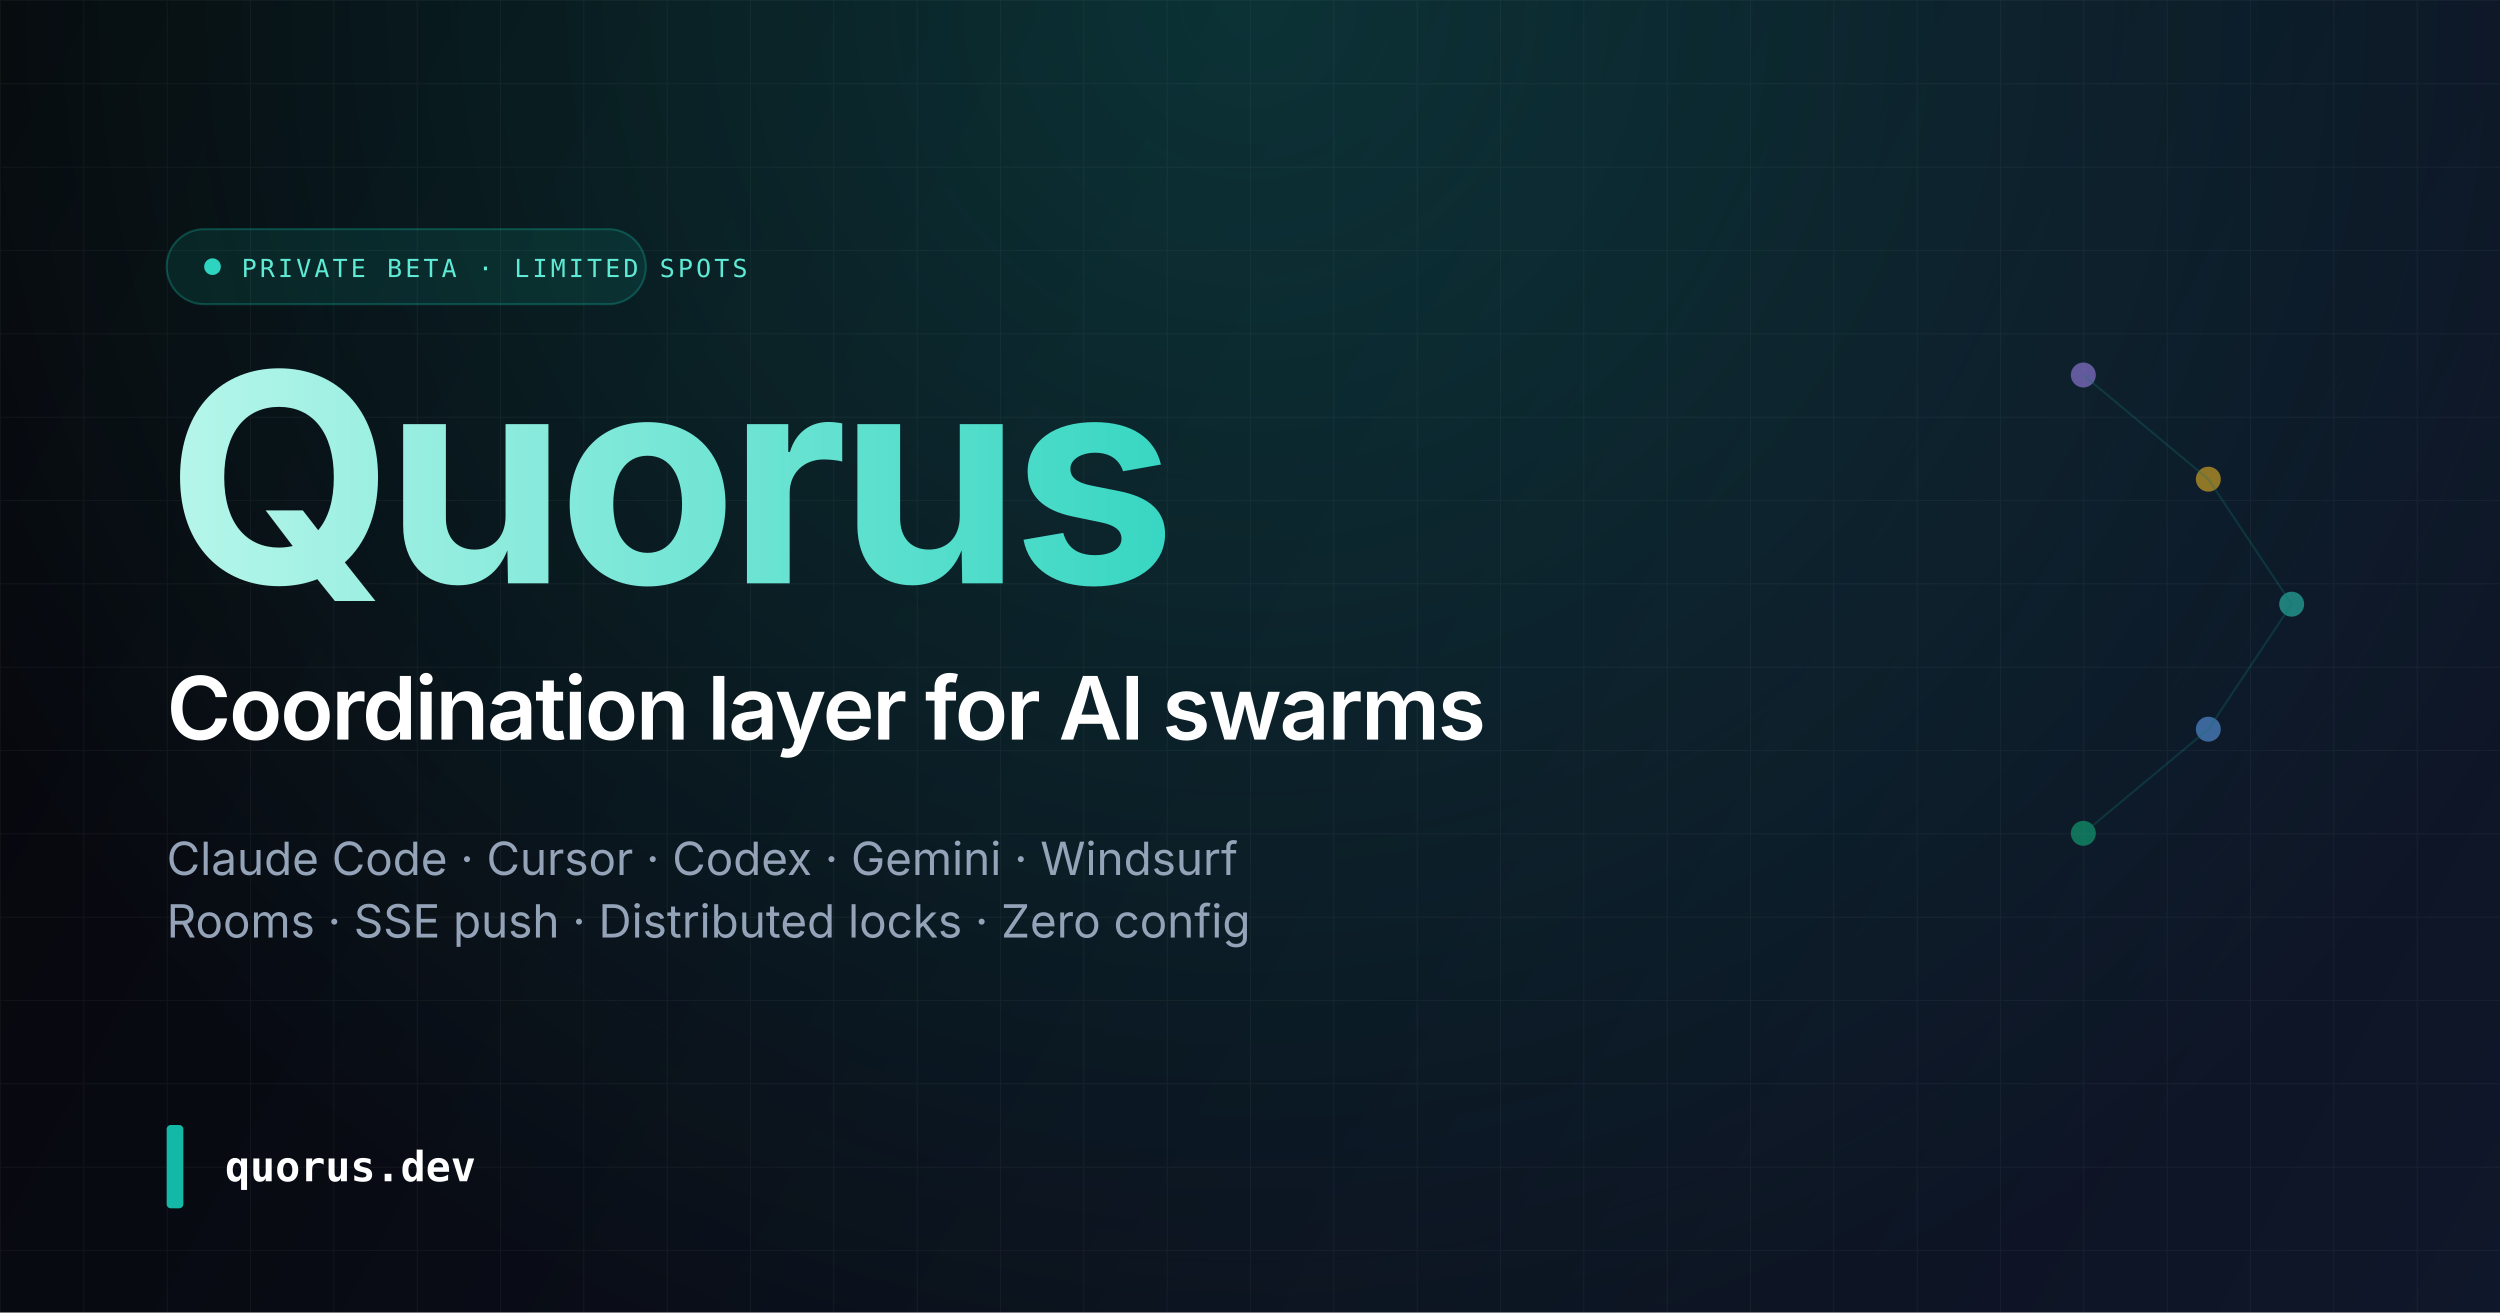
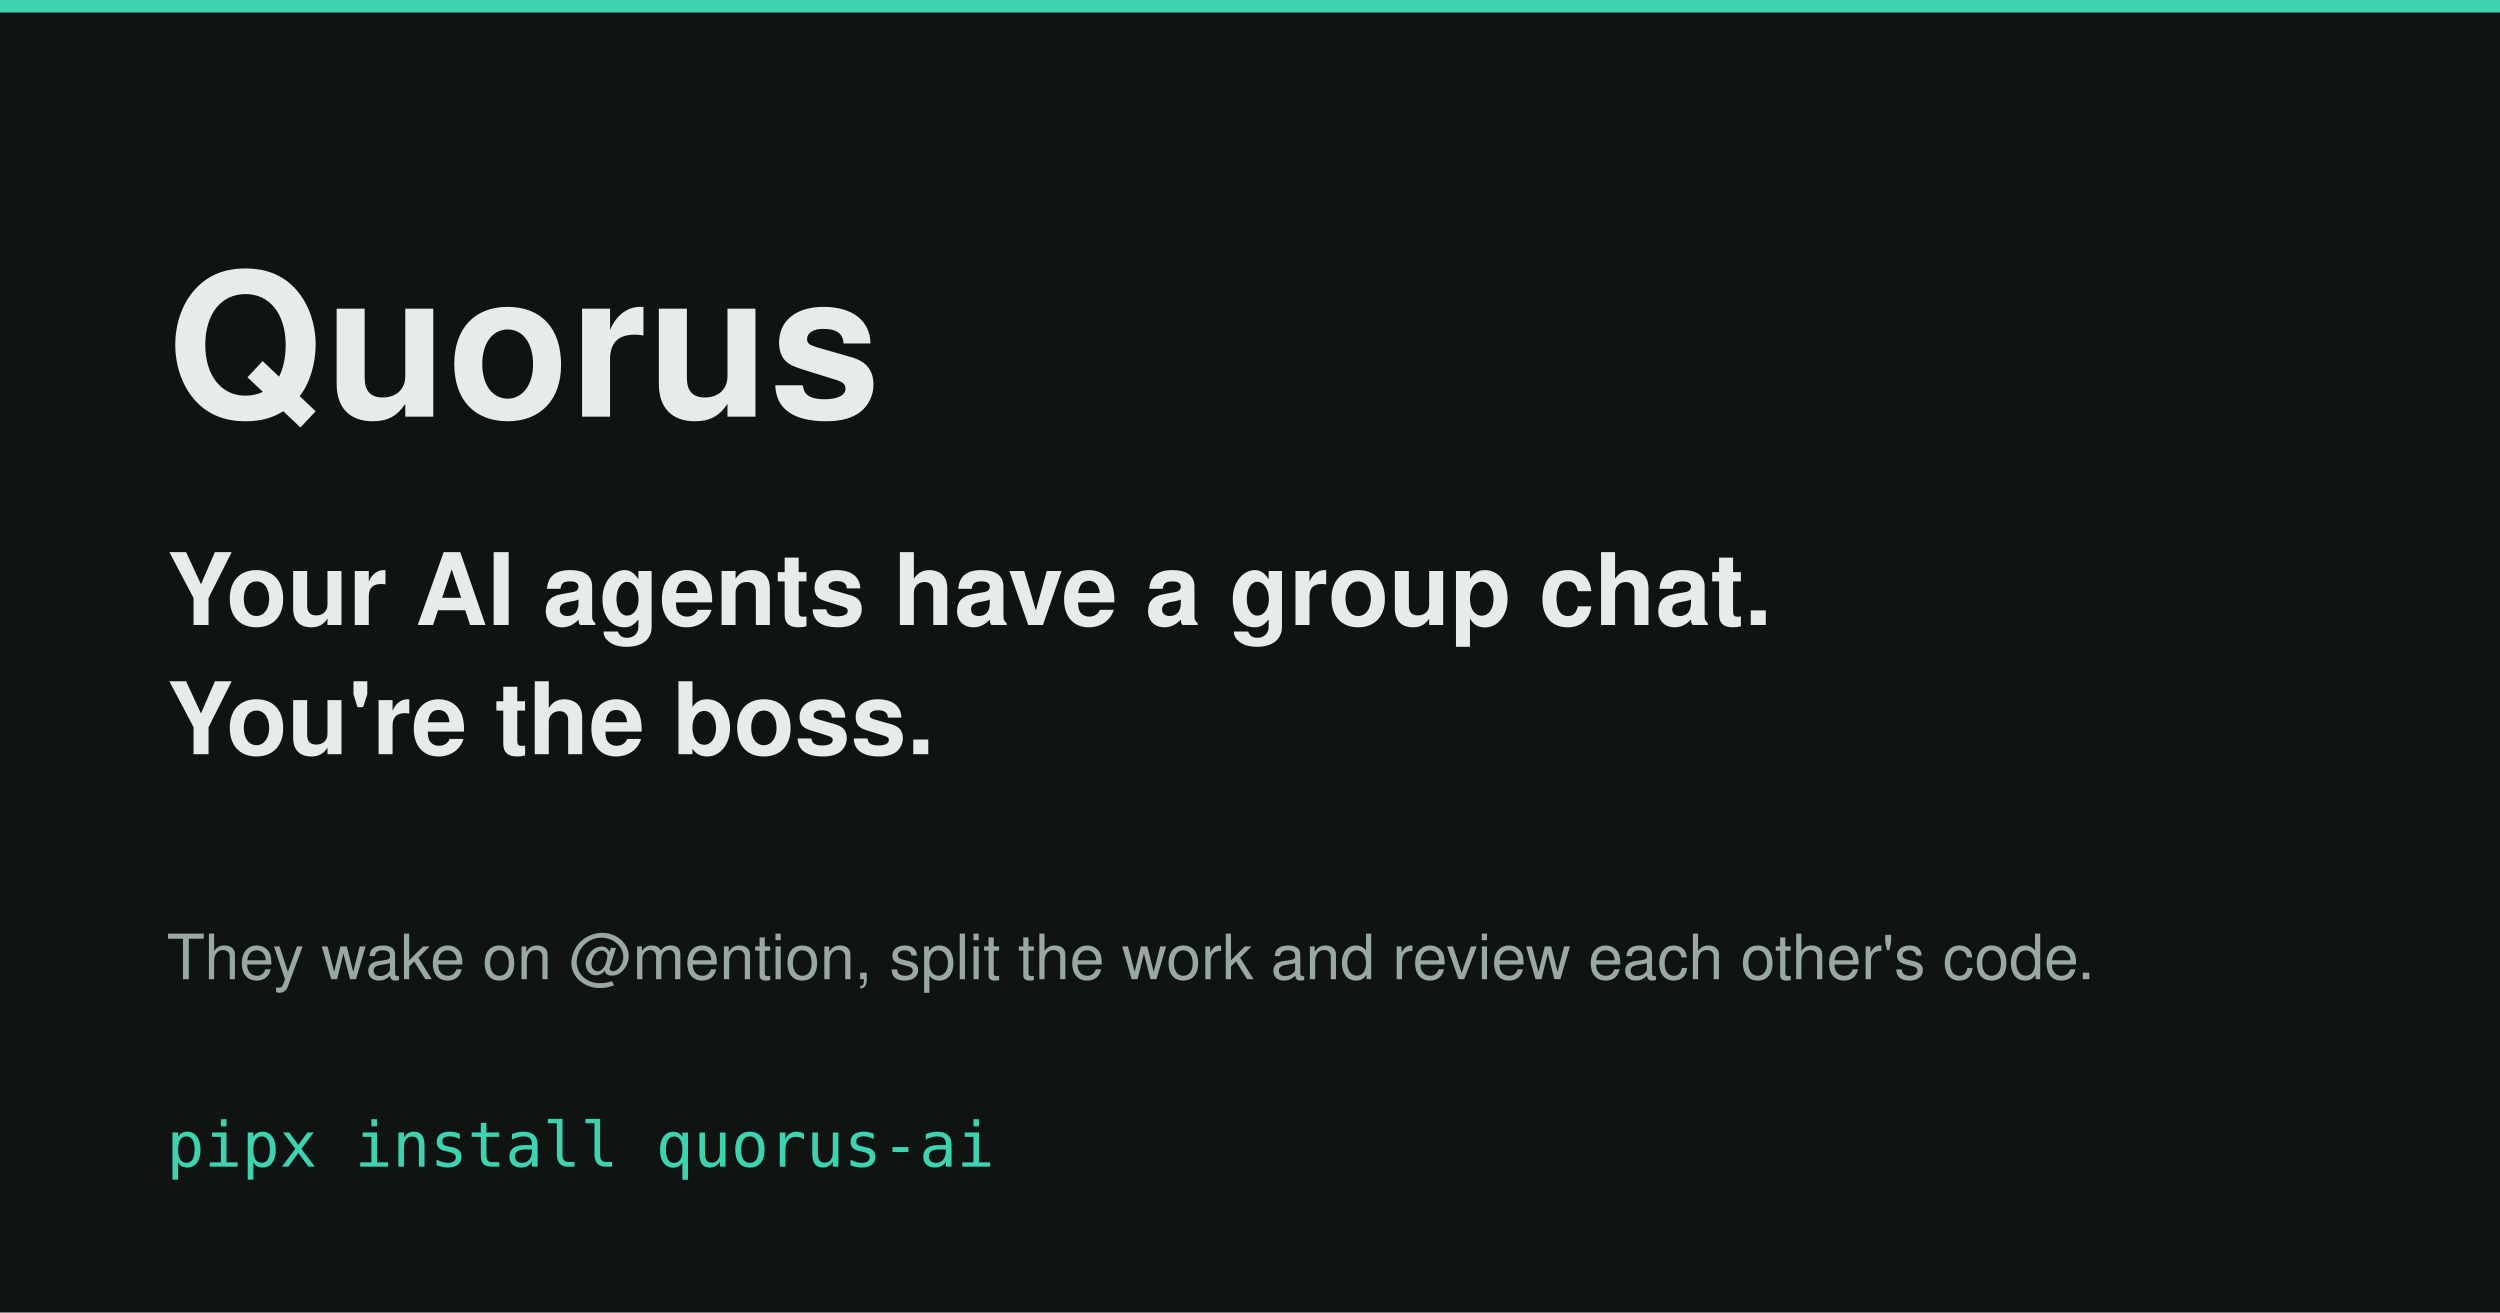
- <svg xmlns="http://www.w3.org/2000/svg" width="1200" height="630" viewBox="0 0 1200 630" fill="none">
-   <defs>
-     <linearGradient id="bg" x1="0" y1="0" x2="1200" y2="630" gradientUnits="userSpaceOnUse">
-       <stop offset="0" stop-color="#06060a" />
-       <stop offset="1" stop-color="#0f172a" />
-     </linearGradient>
-     <radialGradient id="glow" cx="600" cy="0" r="700" gradientUnits="userSpaceOnUse">
-       <stop offset="0" stop-color="#14b8a6" stop-opacity="0.22" />
-       <stop offset="1" stop-color="#14b8a6" stop-opacity="0" />
-     </radialGradient>
-     <linearGradient id="title" x1="0" y1="0" x2="1200" y2="0" gradientUnits="userSpaceOnUse">
-       <stop offset="0" stop-color="#ccfbf1" />
-       <stop offset="0.5" stop-color="#2dd4bf" />
-       <stop offset="1" stop-color="#14b8a6" />
-     </linearGradient>
-     <pattern id="grid" x="0" y="0" width="40" height="40" patternUnits="userSpaceOnUse">
-       <path d="M 40 0 L 0 0 0 40" fill="none" stroke="rgba(255,255,255,0.04)" stroke-width="1" />
-     </pattern>
-   </defs>
-   <rect width="1200" height="630" fill="url(#bg)" />
-   <rect width="1200" height="630" fill="url(#grid)" />
-   <rect width="1200" height="630" fill="url(#glow)" />
-   <g transform="translate(80, 110)">
-     <rect x="0" y="0" width="230" height="36" rx="18" fill="#14b8a6" fill-opacity="0.12" stroke="#14b8a6" stroke-opacity="0.3" />
-     <circle cx="22" cy="18" r="4" fill="#2dd4bf" />
-     <text x="36" y="23" font-family="ui-monospace, SF Mono, Menlo, monospace" font-size="12" fill="#5eead4" letter-spacing="1.5">PRIVATE BETA · LIMITED SPOTS</text>
-   </g>
-   <text x="80" y="280" font-family="-apple-system, BlinkMacSystemFont, 'Segoe UI', sans-serif" font-size="140" font-weight="700" letter-spacing="-4" fill="url(#title)">Quorus</text>
-   <text x="80" y="355" font-family="-apple-system, BlinkMacSystemFont, 'Segoe UI', sans-serif" font-size="42" font-weight="600" letter-spacing="-1" fill="#ffffff">Coordination layer for AI swarms</text>
-   <text x="80" y="420" font-family="-apple-system, BlinkMacSystemFont, 'Segoe UI', sans-serif" font-size="22" font-weight="400" fill="#94a3b8">Claude Code · Cursor · Codex · Gemini · Windsurf</text>
-   <text x="80" y="450" font-family="-apple-system, BlinkMacSystemFont, 'Segoe UI', sans-serif" font-size="22" font-weight="400" fill="#94a3b8">Rooms · SSE push · Distributed locks · Zero config</text>
-   <g transform="translate(80, 540)">
-     <rect x="0" y="0" width="8" height="40" rx="2" fill="#14b8a6" />
-     <text x="28" y="27" font-family="ui-monospace, SF Mono, Menlo, monospace" font-size="20" font-weight="600" fill="#ffffff">quorus.dev</text>
-   </g>
-   <g opacity="0.55">
-     <circle cx="1000" cy="180" r="6" fill="#a78bfa" />
-     <circle cx="1060" cy="230" r="6" fill="#fbbf24" />
-     <circle cx="1100" cy="290" r="6" fill="#2dd4bf" />
-     <circle cx="1060" cy="350" r="6" fill="#60a5fa" />
-     <circle cx="1000" cy="400" r="6" fill="#10b981" />
-     <line x1="1000" y1="180" x2="1060" y2="230" stroke="#14b8a6" stroke-opacity="0.3" />
-     <line x1="1060" y1="230" x2="1100" y2="290" stroke="#14b8a6" stroke-opacity="0.3" />
-     <line x1="1100" y1="290" x2="1060" y2="350" stroke="#14b8a6" stroke-opacity="0.3" />
-     <line x1="1060" y1="350" x2="1000" y2="400" stroke="#14b8a6" stroke-opacity="0.3" />
-   </g>
+ <svg xmlns="http://www.w3.org/2000/svg" width="1200" height="630" viewBox="0 0 1200 630">
+   <rect width="1200" height="630" fill="#0f1412" />
+   <rect x="0" y="0" width="1200" height="6" fill="#3fd2b0" />
+   <text x="80" y="200" font-family="-apple-system, Helvetica, Arial, sans-serif" font-size="96" font-weight="700" fill="#e6ece9">Quorus</text>
+   <text x="80" y="300" font-family="-apple-system, Helvetica, Arial, sans-serif" font-size="48" font-weight="600" fill="#e6ece9">Your AI agents have a group chat.</text>
+   <text x="80" y="362" font-family="-apple-system, Helvetica, Arial, sans-serif" font-size="48" font-weight="600" fill="#e6ece9">You're the boss.</text>
+   <text x="80" y="470" font-family="-apple-system, Helvetica, Arial, sans-serif" font-size="30" fill="#9aa8a2">They wake on @mention, split the work and review each other's code.</text>
+   <text x="80" y="560" font-family="Menlo, monospace" font-size="30" fill="#3fd2b0">pipx install quorus-ai</text>
</svg>
